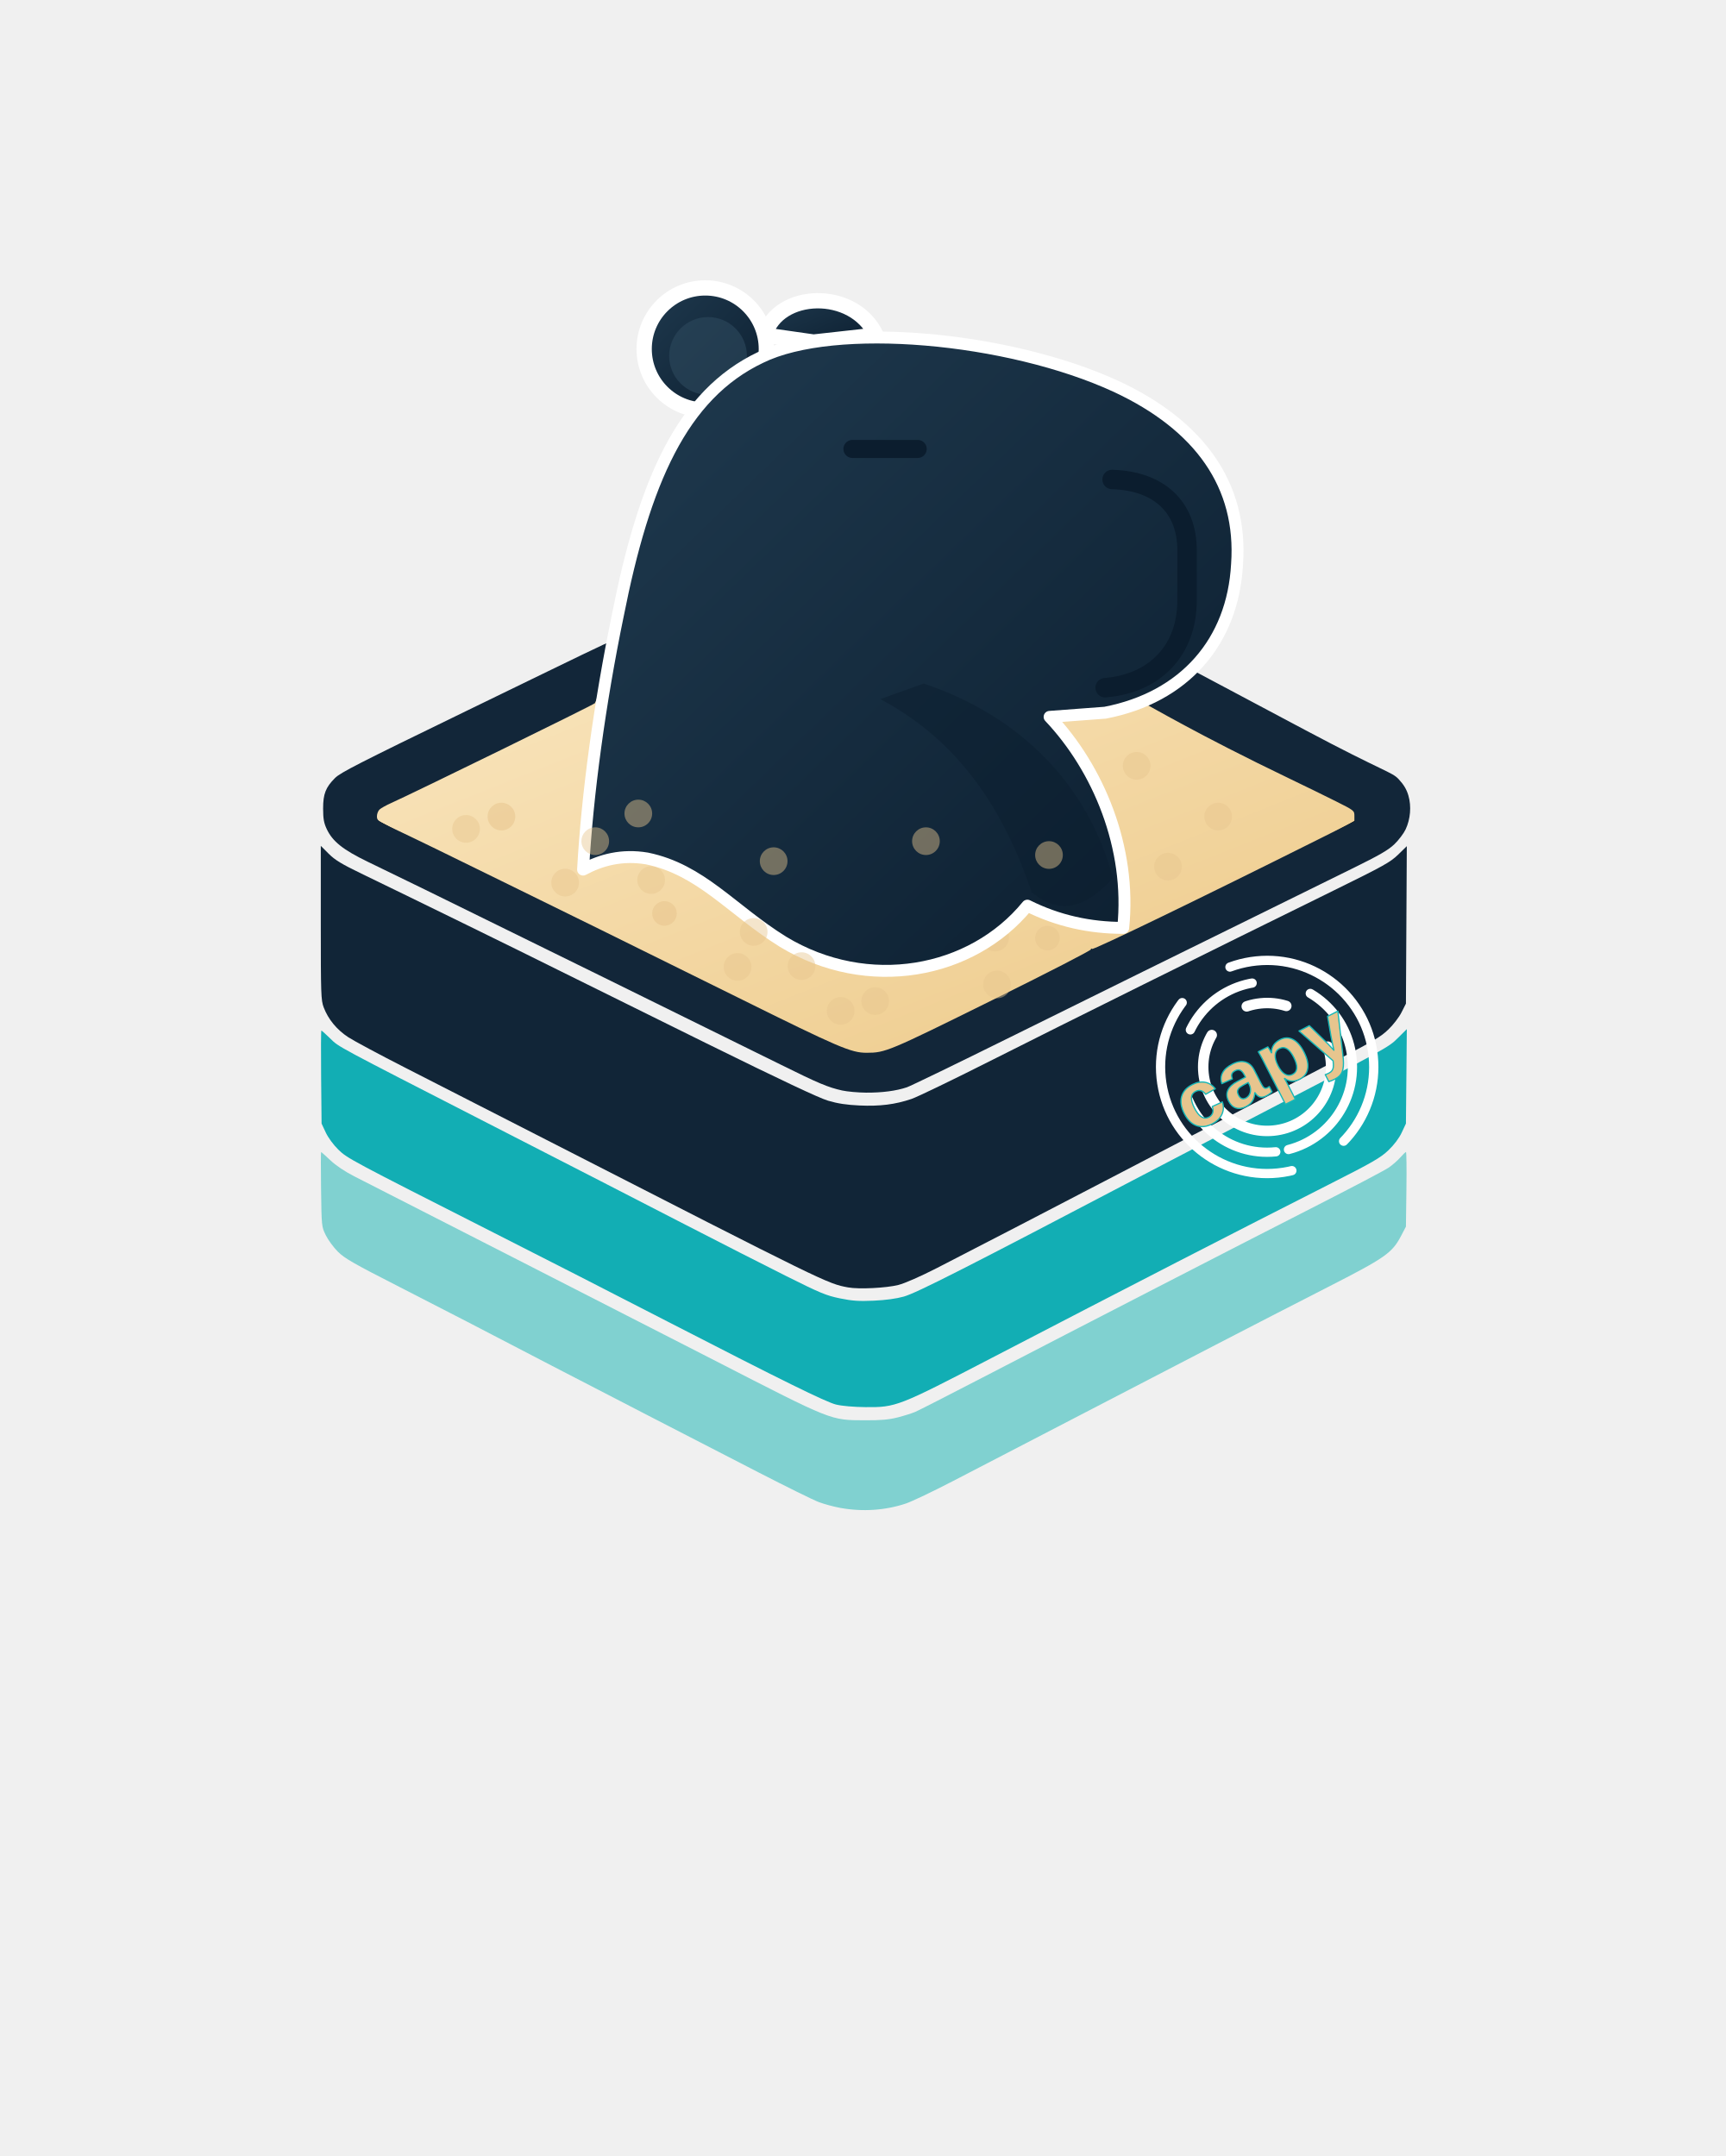
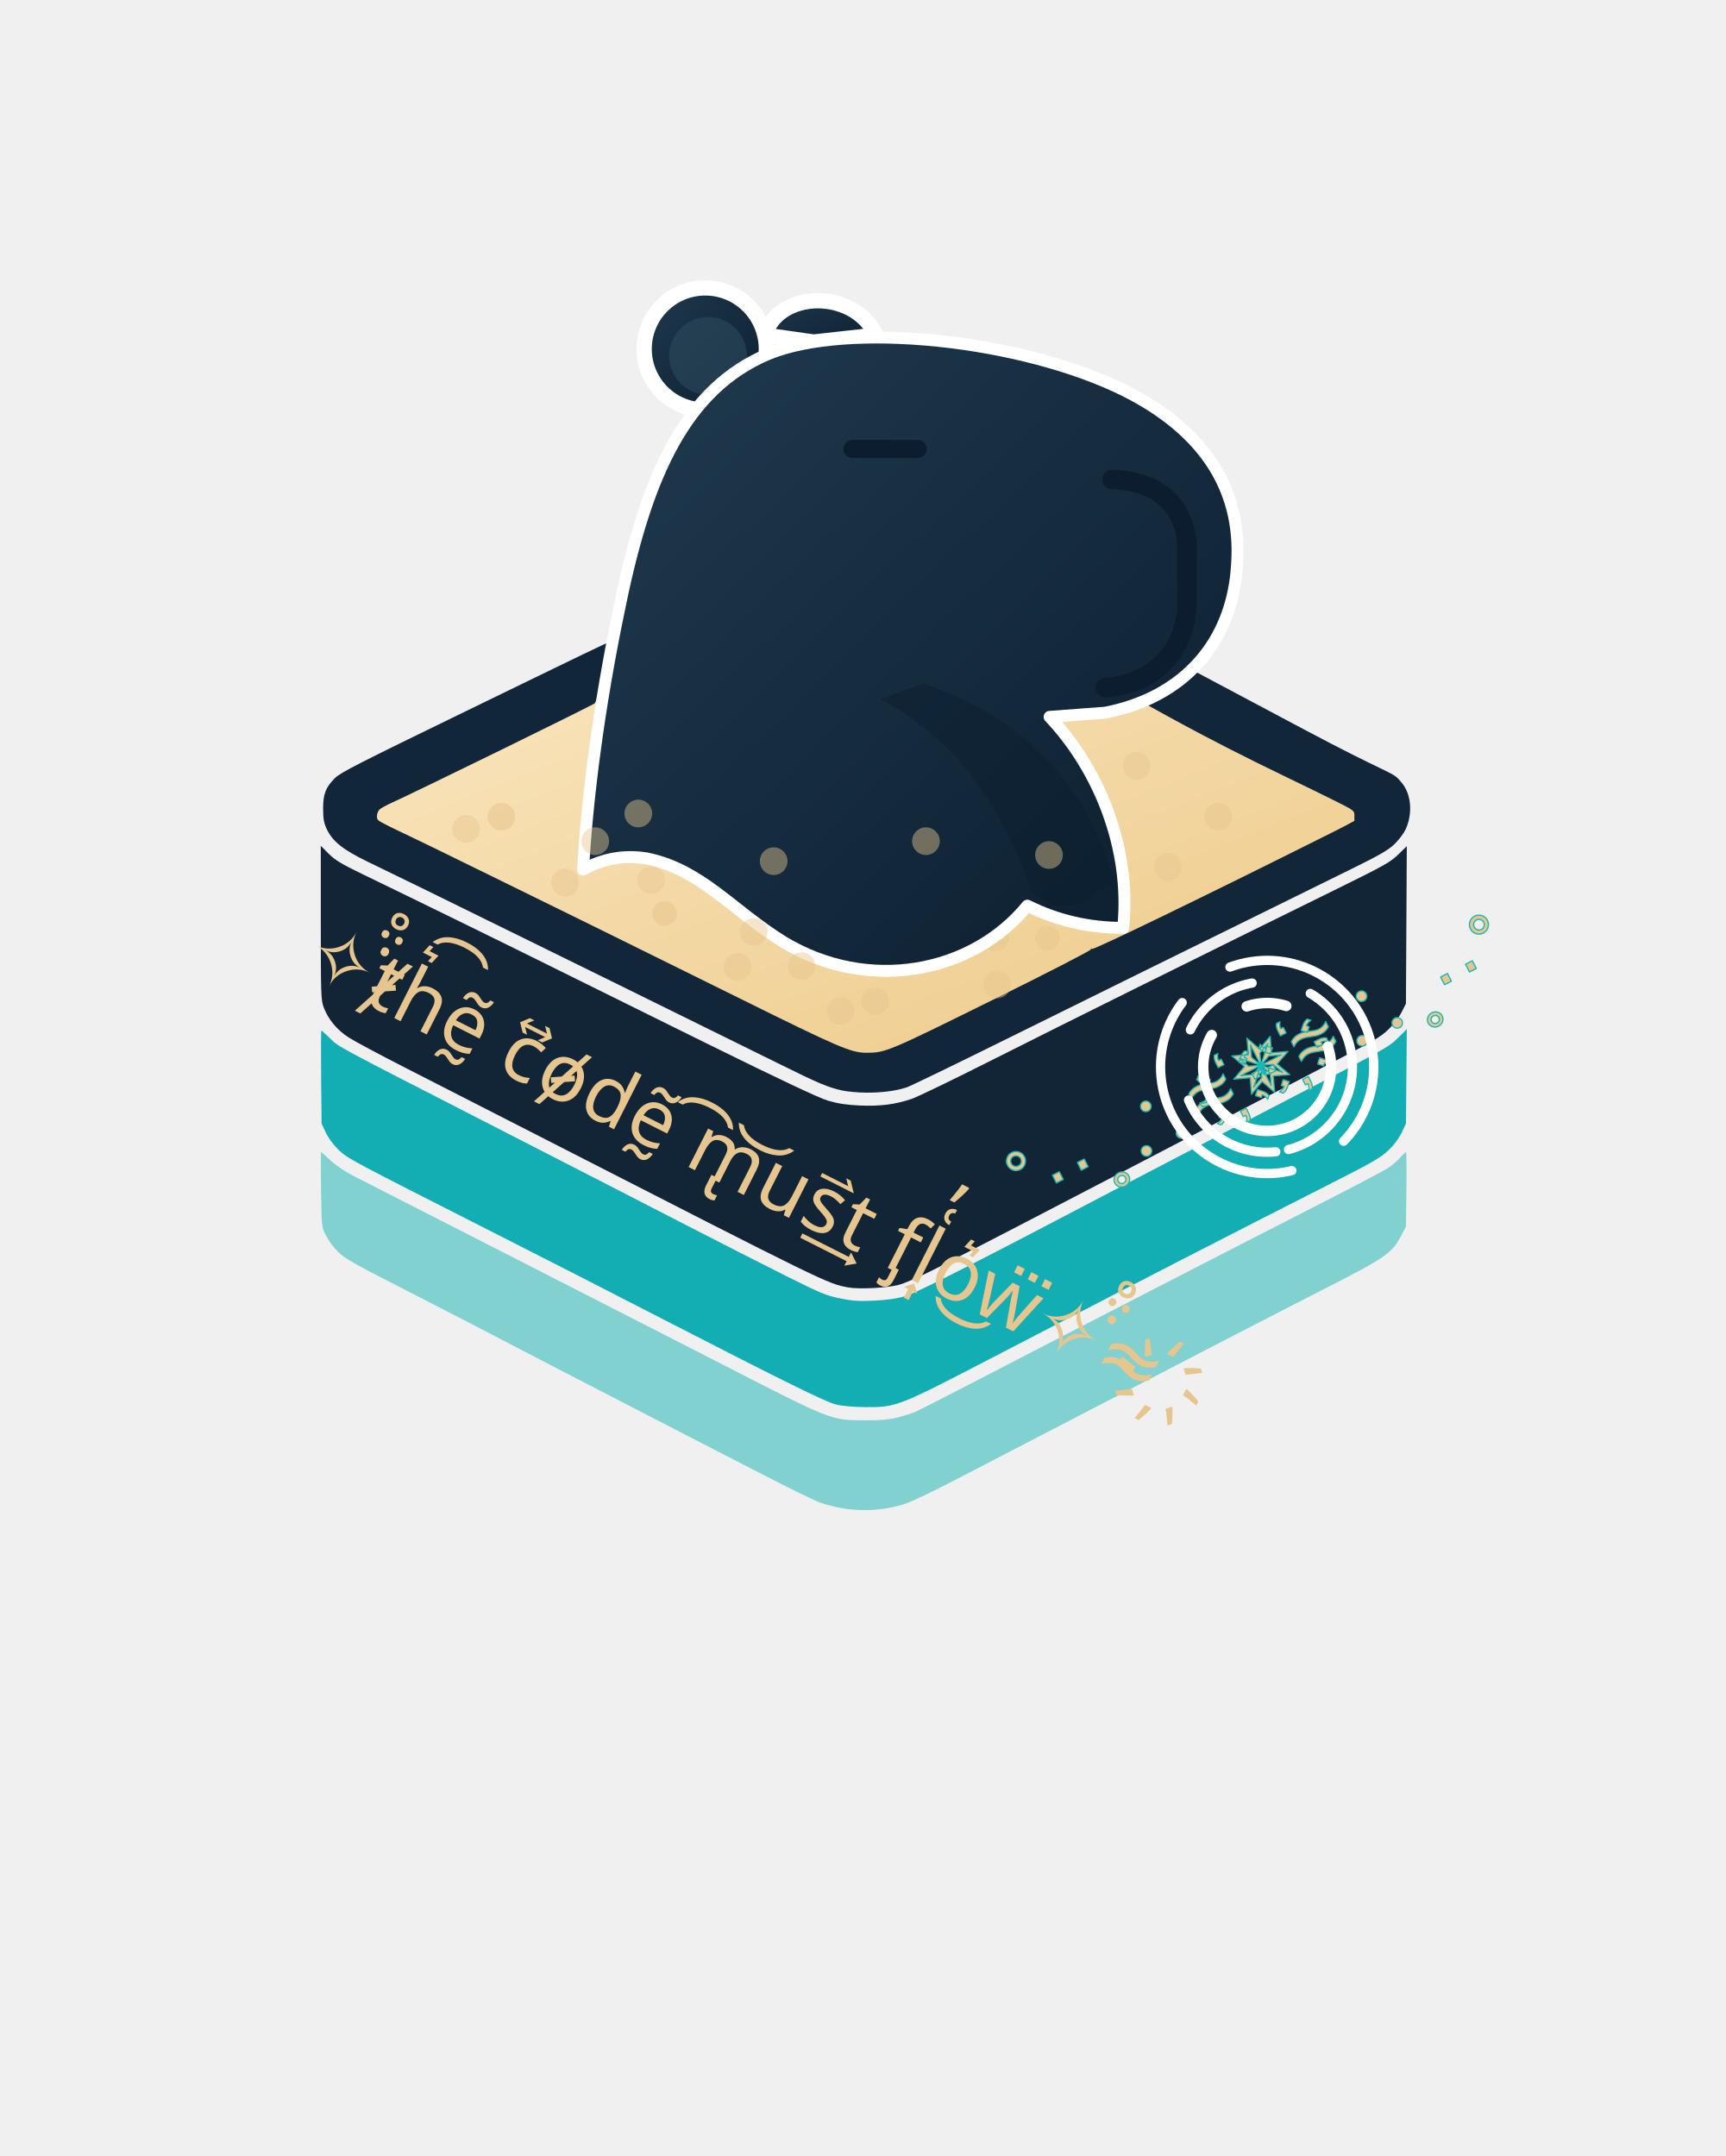
<svg xmlns="http://www.w3.org/2000/svg" xmlns:xlink="http://www.w3.org/1999/xlink" viewBox="0 0 1122 1402" role="img" aria-labelledby="title desc" version="1.1" id="svg25">
  <defs id="defs8">
    <linearGradient id="navyGrad" x1="0" x2="1" y1="0" y2="1">
      <stop offset="0" stop-color="#203B50" id="stop1" />
      <stop offset="1" stop-color="#0B1D2E" id="stop2" />
    </linearGradient>
    <linearGradient id="tealGrad" x1="0" x2="1" y1="0" y2="1">
      <stop offset="0" stop-color="#1AC7C2" id="stop3" />
      <stop offset="1" stop-color="#0EA3AE" id="stop4" />
    </linearGradient>
    <linearGradient id="mintGrad" x1="0" x2="1" y1="0" y2="1">
      <stop offset="0" stop-color="#9BE3DF" id="stop5" />
      <stop offset="1" stop-color="#76CACA" id="stop6" />
    </linearGradient>
    <linearGradient id="sandGrad" x1="152.329" x2="555.81" y1="706.184" y2="1109.666" gradientTransform="matrix(1.55152,0,0,0.616976,-0.5468257,11.95089)" gradientUnits="userSpaceOnUse">
      <stop offset="0" stop-color="#F9E5BD" id="stop7" />
      <stop offset="1" stop-color="#EDC988" id="stop8" />
    </linearGradient>
    <linearGradient xlink:href="#navyGrad" id="linearGradient7" x1="330.264" y1="307.435" x2="391.163" y2="368.335" gradientTransform="scale(1.494259,0.6692278)" gradientUnits="userSpaceOnUse" />
    <linearGradient xlink:href="#navyGrad" id="linearGradient8" x1="406.5" y1="196.5" x2="505.5" y2="295.5" gradientUnits="userSpaceOnUse" />
    <linearGradient xlink:href="#navyGrad" id="linearGradient9" x1="355.361" y1="234.333" x2="833.114" y2="712.086" gradientTransform="scale(1.015868,0.9843802)" gradientUnits="userSpaceOnUse" />
  </defs>
  <g id="capy-logo">
    <path d="m 240.677,525.561 126.96,-72.533 c 11.068,-6.534 22.462,-6.534 34.182,0 L 537.568,528.502 c 13.673,7.841 27.345,7.841 41.018,0 l 135.749,-75.473 c 11.719,-6.534 23.113,-6.534 34.182,0 l 139.324,68.647 c 9.766,5.881 -11.184,14.4 -20.951,20.281 l -285.375,147.294 c -15.626,9.148 -31.252,9.148 -46.878,0 L 240.677,531.442 c -5.86,-2.614 -5.86,-4.574 0,-5.881 z" fill="url(#sandGrad)" id="path14" style="fill:url(#sandGrad);stroke:#000000;stroke-width:0.978;stroke-opacity:1" />
    <path style="fill:#112537;fill-opacity:1" d="m 551.399,837.178 c -13.417,-2.452 -13.996,-2.735 -196.831,-96.306 -33.275,-17.029 -74.225,-37.956 -91,-46.504 -16.775,-8.548 -33.512,-17.515 -37.194,-19.926 -7.409,-4.853 -12.98,-11.626 -15.914,-19.347 -1.765,-4.644 -1.892,-8.351 -1.892,-55.017 v -50.037 l 5.115,5.115 c 4.084,4.084 8.367,6.689 21.25,12.923 37.11,17.958 101.975,49.735 127.135,62.282 14.85,7.406 58.645,29.071 97.323,48.146 48.328,23.833 73.037,35.485 79,37.254 6.243,1.852 11.972,2.724 20.427,3.112 13.234,0.606 23.21,-0.651 33.837,-4.266 3.817,-1.298 27.746,-12.87 53.177,-25.715 43.996,-22.222 141.452,-70.593 220.886,-109.633 32.811,-16.126 37.239,-18.588 42.284,-23.514 l 5.636,-5.502 -0.284,51.197 -0.284,51.197 -2.915,5.755 c -1.612,3.182 -5.411,8.123 -8.5,11.052 -5.492,5.209 -8.105,6.717 -44.085,25.448 -7.425,3.865 -23.625,12.315 -36,18.777 -12.375,6.462 -33.075,17.249 -46,23.97 -12.925,6.722 -34.075,17.746 -47,24.498 -37.049,19.354 -100.782,52.397 -120.5,62.474 -10.748,5.493 -20.82,9.911 -25,10.967 -7.946,2.007 -25.692,2.877 -32.669,1.602 z" id="path10-3" />
    <path style="fill:#12aeb4;fill-opacity:1" d="m 543.568,913.352 c -6.447,-1.547 -35.411,-15.816 -109,-53.696 -43.999,-22.649 -72.912,-37.428 -113.5,-58.019 -93.465,-47.415 -95.308,-48.401 -101.095,-54.051 -3.195,-3.119 -6.591,-7.744 -8.183,-11.141 l -2.722,-5.809 -0.291,-30.25 c -0.16,-16.637 -0.088,-30.25 0.161,-30.25 0.249,0 2.874,2.362 5.833,5.25 5.695,5.558 2.617,3.904 102.798,55.248 65.419,33.529 86.888,44.556 128,65.744 22.275,11.48 51.75,26.499 65.5,33.375 22.161,11.082 26.136,12.734 35,14.546 8.1,1.656 12.28,1.942 22,1.504 7.678,-0.346 14.701,-1.302 19.5,-2.653 8.372,-2.358 40.775,-18.825 155.5,-79.021 16.5,-8.658 47.55,-24.853 69,-35.989 91.01,-47.251 90.549,-46.998 96.791,-53.184 l 5.791,-5.74 -0.291,30.711 -0.291,30.711 -2.741,5.851 c -1.724,3.681 -4.931,7.946 -8.647,11.5 -5.111,4.889 -10.262,7.857 -38.259,22.048 -59.554,30.187 -132.561,67.744 -219.586,112.96 -60.915,31.65 -62.334,32.204 -82.129,32.028 -7.617,-0.067 -15.221,-0.732 -19.138,-1.672 z" id="path9" />
    <path style="fill:#80d1d0;fill-opacity:1" d="m 546.402,980.57 c -4.216,-0.763 -10.54,-2.469 -14.052,-3.791 -3.513,-1.322 -21.213,-10.046 -39.334,-19.387 -18.121,-9.341 -48.473,-24.979 -67.448,-34.751 -35.488,-18.277 -103.769,-53.67 -121.5,-62.978 -5.5,-2.888 -25.603,-13.217 -44.674,-22.955 -29.431,-15.028 -35.44,-18.471 -39.743,-22.774 -2.788,-2.788 -6.31,-7.595 -7.826,-10.683 -2.745,-5.589 -2.759,-5.724 -3.085,-29.864 -0.18,-13.338 -0.169,-24.25 0.025,-24.25 0.194,0 2.922,2.43 6.063,5.399 3.548,3.356 9.406,7.289 15.475,10.391 5.371,2.746 52.066,26.586 103.766,52.979 51.7,26.393 110.2,56.307 130,66.475 77.891,40.001 75.63,39.101 98.5,39.198 10.141,0.043 15.366,-0.417 21,-1.849 4.125,-1.049 9.3,-2.677 11.5,-3.619 2.2,-0.942 22,-11.048 44,-22.458 63.282,-32.821 168.039,-86.763 215.712,-111.076 24.042,-12.261 45.684,-23.649 48.095,-25.308 2.41,-1.658 5.789,-4.617 7.507,-6.574 1.718,-1.957 3.392,-3.559 3.72,-3.559 0.327,0 0.454,10.912 0.281,24.25 l -0.314,24.25 -3.139,6 c -5.852,11.188 -10.264,14.271 -47.861,33.451 -18.7,9.539 -51.55,26.446 -73,37.571 -93.093,48.281 -148.587,77.07 -170.5,88.453 -12.925,6.714 -26.715,13.286 -30.644,14.605 -13.305,4.467 -28.115,5.46 -42.522,2.854 z" id="path8-6" />
    <path style="fill:#122639;fill-opacity:1" d="m 547.563,709.127 c -9.168,-2.022 -15.486,-4.676 -39.696,-16.679 -32.796,-16.259 -205.641,-101.324 -231.804,-114.082 -12.375,-6.034 -28.96,-14.1 -36.856,-17.924 -16.202,-7.846 -22.997,-13.259 -26.781,-21.334 -1.863,-3.976 -2.345,-6.699 -2.353,-13.29 -0.011,-9.519 1.653,-13.806 7.711,-19.864 3.583,-3.583 14.869,-9.351 84.78,-43.327 9.9,-4.811 33.975,-16.514 53.5,-26.006 36.815,-17.897 44.072,-21.275 44.589,-20.758 0.561,0.561 -12.784,40.225 -13.946,41.449 -1.142,1.204 -116.613,57.785 -132.643,64.996 -3.025,1.361 -6.287,3.18 -7.25,4.042 -0.963,0.862 -1.75,2.863 -1.75,4.445 0,2.65 0.733,3.222 9.25,7.225 13.788,6.48 38.243,18.376 76.25,37.091 18.7,9.208 45.25,22.253 59,28.988 13.75,6.736 54.25,26.748 90,44.473 65.848,32.647 73.765,36.046 83.91,36.027 12.194,-0.022 14.013,-0.785 81.514,-34.17 36.543,-18.073 64.726,-32.58 64.381,-33.138 -0.361,-0.585 -0.101,-0.676 0.633,-0.223 1.108,0.685 70.863,-33.094 147.562,-71.458 l 23,-11.504 v -3.5 c 0,-3.471 -0.1,-3.55 -12,-9.526 -6.6,-3.314 -20.325,-10.026 -30.5,-14.914 -59.182,-28.433 -91.48,-47.659 -92.815,-48.098 -0.877,-0.288 2.203,-2.403 7.5,-5.15 4.944,-2.563 9.492,-5.496 13.989,-8.625 2.605,-1.813 4.986,-3.926 7.5,-5.862 0.829,-0.639 2.5,-1.899 2.5,-1.899 l 71.826,38.198 c 51.58,27.431 56.28,27.131 60.739,31.91 3.377,3.621 5.209,6.696 6.374,10.704 2.024,6.961 1.341,15.248 -1.812,21.984 -1.23,2.628 -4.501,6.959 -7.268,9.624 -3.994,3.846 -9.777,7.178 -28.032,16.149 -12.65,6.217 -42.8,21.074 -67,33.016 -24.2,11.942 -54.8,27.008 -68,33.481 -13.2,6.472 -52.229,25.751 -86.732,42.842 -34.503,17.091 -64.74,31.756 -67.194,32.59 -6.928,2.352 -16.188,3.568 -26.574,3.49 -5.225,-0.04 -12.2,-0.667 -15.5,-1.395 z" id="path11" />
    <circle cx="326" cy="531" r="9" fill="#E7C58E" opacity="0.55" id="circle15" />
    <circle cx="432" cy="594" r="8" fill="#E7C58E" opacity="0.55" id="circle16" />
    <circle cx="681" cy="610" r="8" fill="#E7C58E" opacity="0.50" id="circle17" />
    <circle cx="792" cy="531" r="9" fill="#E7C58E" opacity="0.45" id="circle18" />
    <circle cx="569" cy="651" r="9" fill="#e7c58e" opacity="0.45" id="circle18-6" />
    <circle cx="646.971" cy="609.682" r="9" fill="#e7c58e" opacity="0.45" id="circle18-0" />
    <circle cx="648.206" cy="640.165" r="9" fill="#e7c58e" opacity="0.45" id="circle18-62" />
    <circle cx="423.346" cy="572.274" r="9" fill="#e7c58e" opacity="0.45" id="circle18-61" />
    <g id="protocol-mark" fill="none" stroke="#16b8b8" stroke-width="10" stroke-linecap="round" stroke-linejoin="round" transform="rotate(84.19147,599.8281,806.5946)">
      <g transform="matrix(0.2615321,0,0,0.2615321,519.4673,572.3139)" id="g3">
+         <text x="1.068" y="29.337" text-anchor="middle" font-family="Arial, Helvetica, sans-serif" font-weight="700" font-size="200px" letter-spacing="3" fill="#e7c58e" id="text3" style="stroke-width:3.116;stroke-dasharray:none;-inkscape-font-specification:'Arial, Helvetica, sans-serif, Normal';font-family:Arial, Helvetica, sans-serif;font-weight:normal;font-style:normal;font-stretch:normal;font-variant:normal;font-size:200px;font-variant-ligatures:normal;font-variant-caps:normal;font-variant-numeric:normal;font-variant-east-asian:normal;letter-spacing:3;text-anchor:middle;fill:#e7c58e" transform="rotate(-111.2505,-5.050849e-6,4.4999684e-6)">
+           <tspan id="tspan12">˚··˳∴≈҉✵҉≈∴˳··˚</tspan>
+         </text>
        <circle cx="-35" cy="0" r="265" fill="none" stroke="#ffffff" stroke-width="23" stroke-dasharray="715, 150" stroke-dashoffset="100" id="circle1" />
        <circle cx="-35" cy="0" r="212" fill="none" stroke="#ffffff" stroke-width="23" stroke-dasharray="500, 180, 200, 150" stroke-dashoffset="230" id="circle2" />
        <circle cx="-35" cy="0" r="159" fill="none" stroke="#ffffff" stroke-width="26" stroke-dasharray="415, 115, 100, 150" stroke-dashoffset="66" id="circle3" />
-         <text x="1.068" y="29.337" text-anchor="middle" font-family="Arial, Helvetica, sans-serif" font-weight="700" font-size="200px" letter-spacing="3" fill="#e7c58e" id="text3" style="stroke-width:3.116;stroke-dasharray:none" transform="rotate(-111.2505)">capy</text>
      </g>
    </g>
    <g id="capybara-2" transform="matrix(0.9027338,0,0,0.9027338,46.87892,4.869799)">
      <path d="m 499,236 c 9,-32 64,-34 80,0 l -45,5 z" fill="url(#navyGrad)" stroke="#ffffff" stroke-width="11" stroke-linejoin="round" id="path18-9" style="fill:url(#linearGradient7)" />
      <circle cx="456" cy="246" r="44" fill="url(#navyGrad)" stroke="#ffffff" stroke-width="11" id="circle19-1" style="fill:url(#linearGradient8)" />
      <circle cx="458" cy="251" r="28" fill="#2b465a" opacity="0.65" id="circle20-2" />
      <path d="m 368,621 c 3,-54 12,-120 25,-183 19,-96 46,-159 103,-186 53,-26 178,-15 256,21 60,28 91,71 87,128 -3,56 -38,96 -95,107 l -40,3 c 35,37 59,94 53,152 -24,0 -47,-5 -69,-16 -40,49 -115,63 -176,26 -37,-23 -59,-52 -98,-60 -18,-3 -33,1 -46,8 z" fill="url(#navyGrad)" stroke="#ffffff" stroke-width="14" stroke-linejoin="round" id="path20-7" style="fill:url(#linearGradient9);stroke-width:8.592;stroke-dasharray:none" />
      <path d="m 613.318,487 c 69.708,23.354 118.2,72.866 136.384,140.126 -20.205,21.486 -37.379,27.091 -58.595,10.276 C 667.872,568.273 631.502,524.367 582,498.21 Z" fill="#0b1d2e" opacity="0.48" id="path21-0" style="stroke-width:0.971" />
      <line x1="562" y1="318" x2="609" y2="318" stroke="#0b1d2e" stroke-width="13" stroke-linecap="round" id="line21-9" />
      <path d="m 749,340 c 34,1 54,20 54,51 v 36 c 0,36 -23,60 -59,63" fill="none" stroke="#0b1d2e" stroke-width="14" stroke-linecap="round" stroke-linejoin="round" id="path22-3" />
    </g>
+     <text x="768.125" y="474.798" text-anchor="middle" font-family="Arial, Helvetica, sans-serif" font-weight="700" font-size="200px" letter-spacing="3" fill="#e7c58e" id="text6" style="font-style:normal;font-variant:normal;font-weight:normal;font-stretch:normal;font-size:52.306px;font-family:'Fira Sans';-inkscape-font-specification:'Fira Sans, Normal';font-variant-ligatures:normal;font-variant-caps:normal;font-variant-numeric:normal;font-variant-east-asian:normal;letter-spacing:0.785;text-anchor:middle;fill:#e7c58e;stroke-width:0.815;stroke-dasharray:none" transform="rotate(26.8559)">
+       <tspan id="tspan11" x="768.517" y="474.798">✧̇̈̊t̷̸h͛͡ḛ̃ c⃡o̷̸dḛ̃ ͡m̢͝us⃑͢t f̡l͎͑̓o͛͜w⃛✧̇̈̊≈҉</tspan>
+     </text>
    <circle cx="546.569" cy="657.384" r="9" fill="#e7c58e" opacity="0.45" id="circle18-8" />
    <circle cx="759.375" cy="563.584" r="9" fill="#e7c58e" opacity="0.45" id="circle18-7" />
    <circle cx="367.433" cy="573.927" r="9" fill="#e7c58e" opacity="0.45" id="circle18-9" />
    <circle cx="479.517" cy="628.76" r="9" fill="#e7c58e" opacity="0.45" id="circle18-2" />
    <circle cx="521.111" cy="628.257" r="9" fill="#e7c58e" opacity="0.45" id="circle18-02" />
    <circle cx="490" cy="606" r="9" fill="#e7c58e" opacity="0.45" id="circle18-3" />
    <circle cx="387" cy="547" r="9" fill="#e7c58e" opacity="0.45" id="circle18-75" />
    <circle cx="303" cy="539" r="9" fill="#e7c58e" opacity="0.45" id="circle18-92" />
    <circle cx="682" cy="556" r="9" fill="#e7c58e" opacity="0.45" id="circle18-28" />
    <circle cx="739" cy="498" r="9" fill="#e7c58e" opacity="0.45" id="circle18-97" />
    <circle cx="415" cy="529" r="9" fill="#e7c58e" opacity="0.45" id="circle18-36" />
    <circle cx="503" cy="560" r="9" fill="#e7c58e" opacity="0.45" id="circle18-1" />
    <circle cx="602" cy="547" r="9" fill="#e7c58e" opacity="0.45" id="circle18-29" />
  </g>
</svg>
